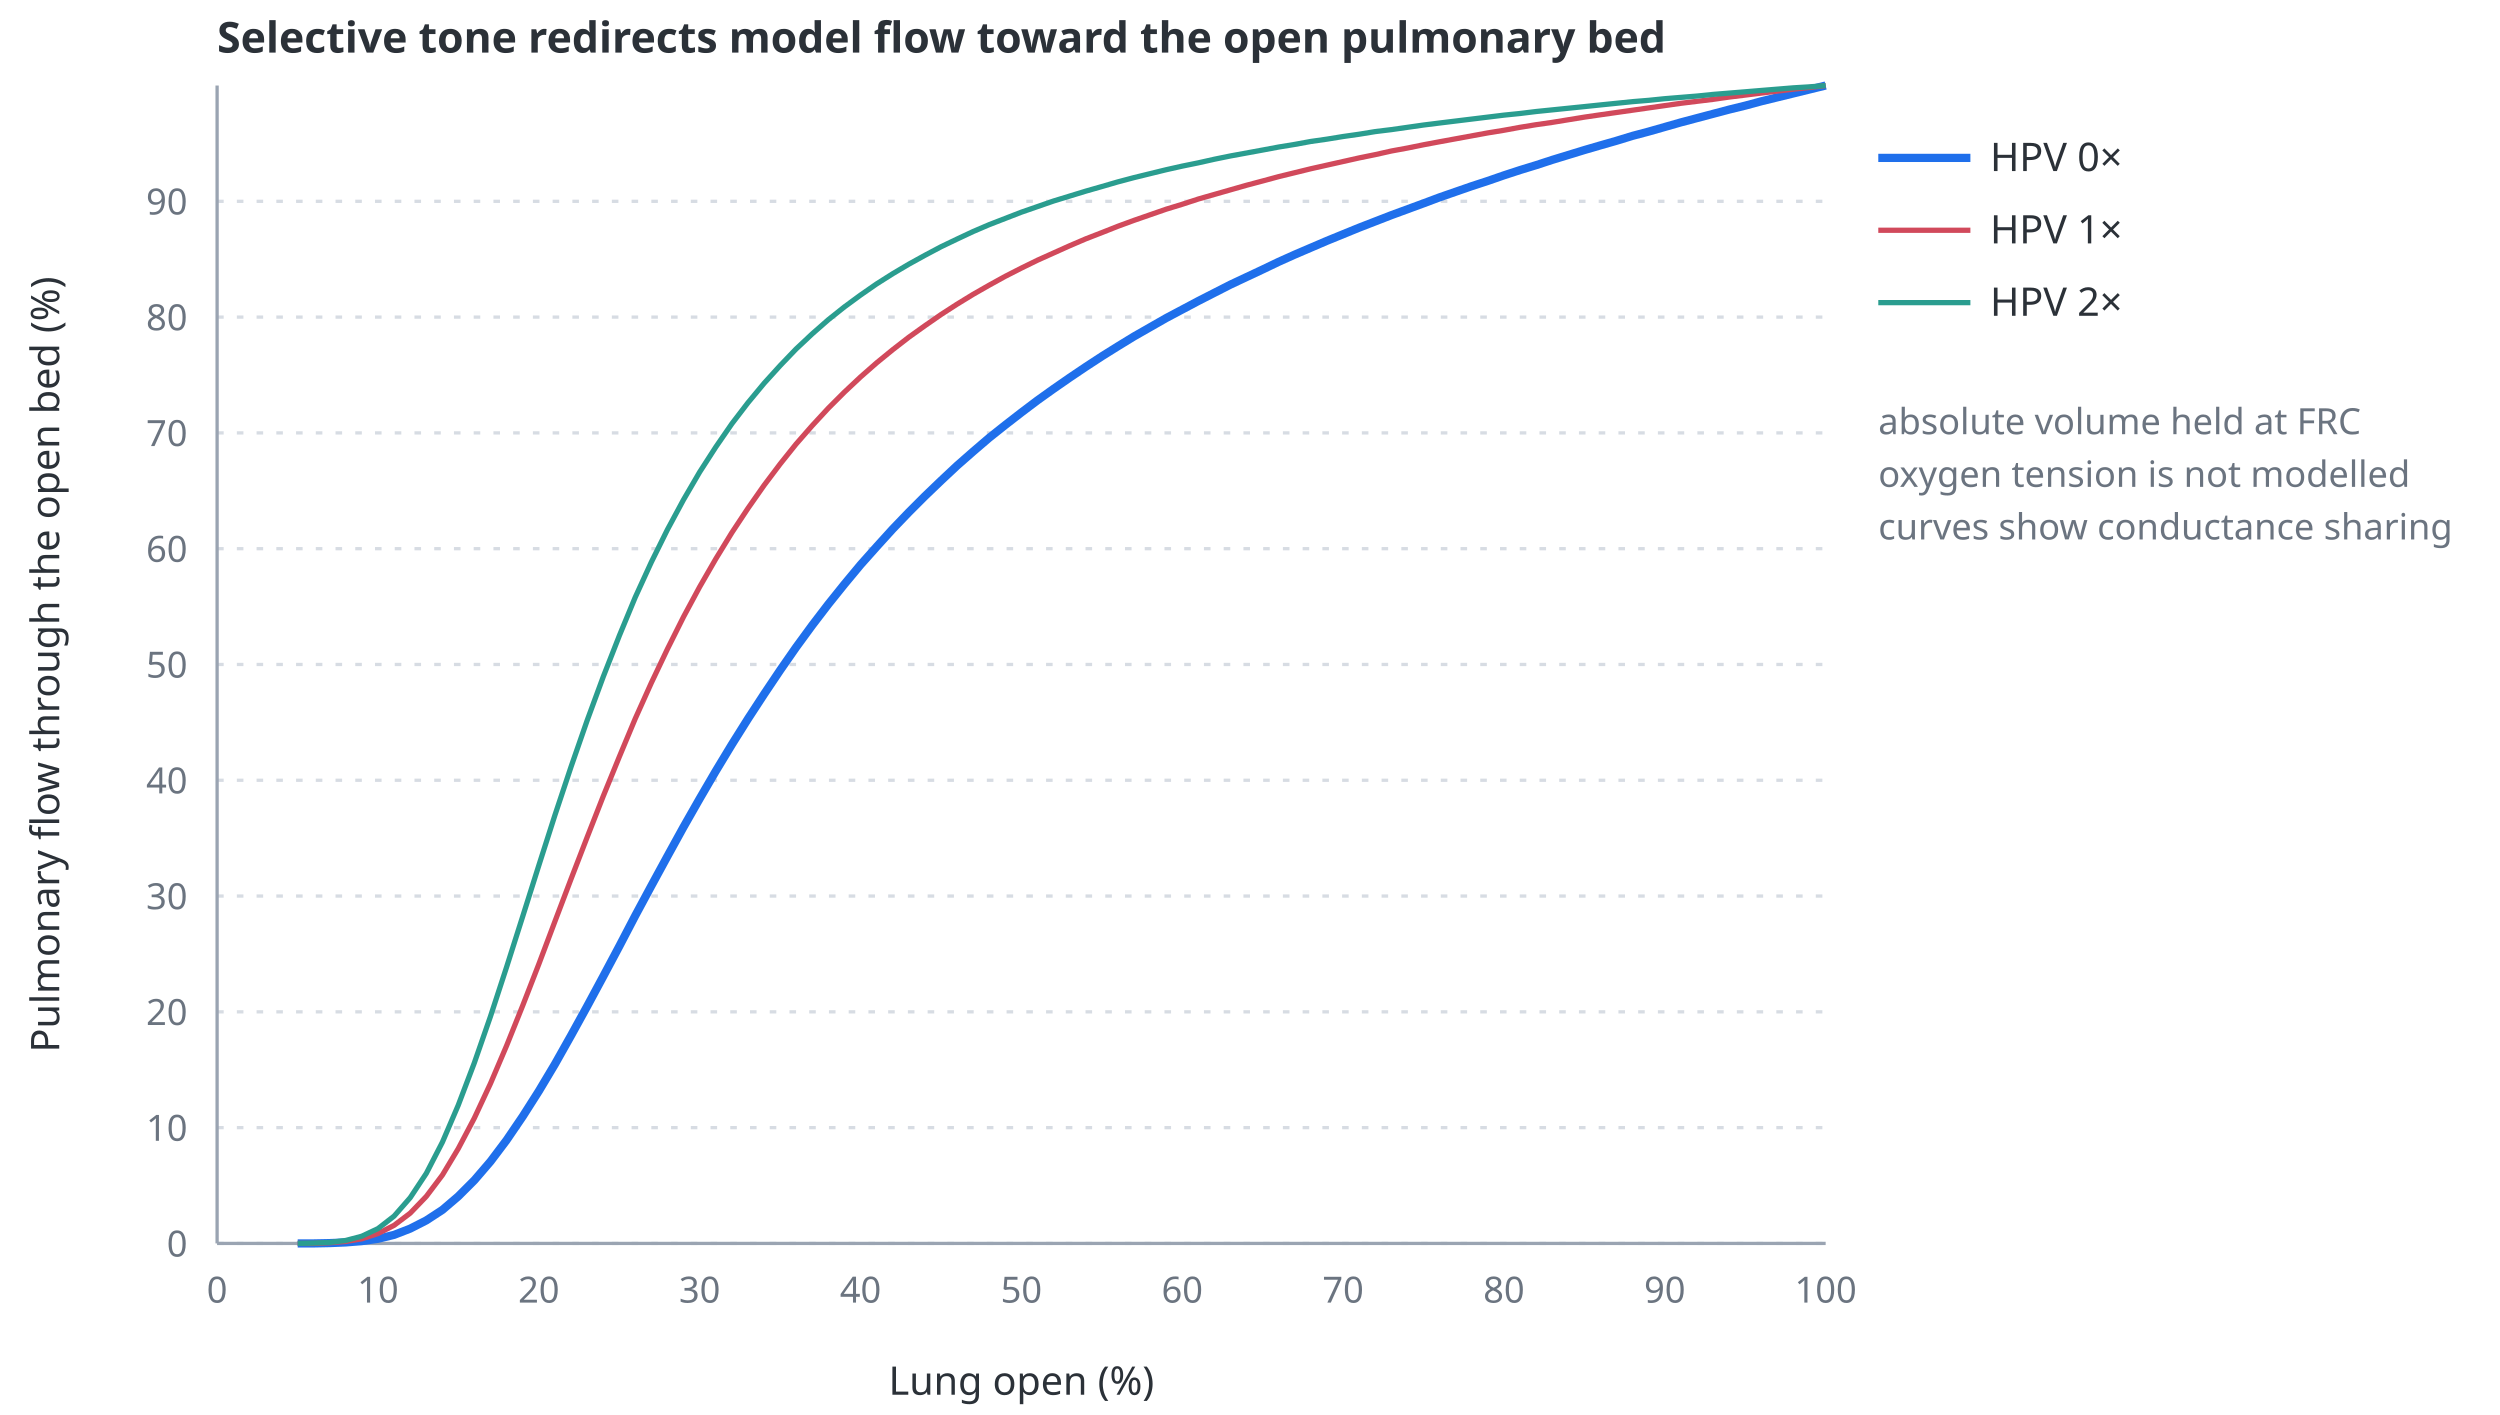
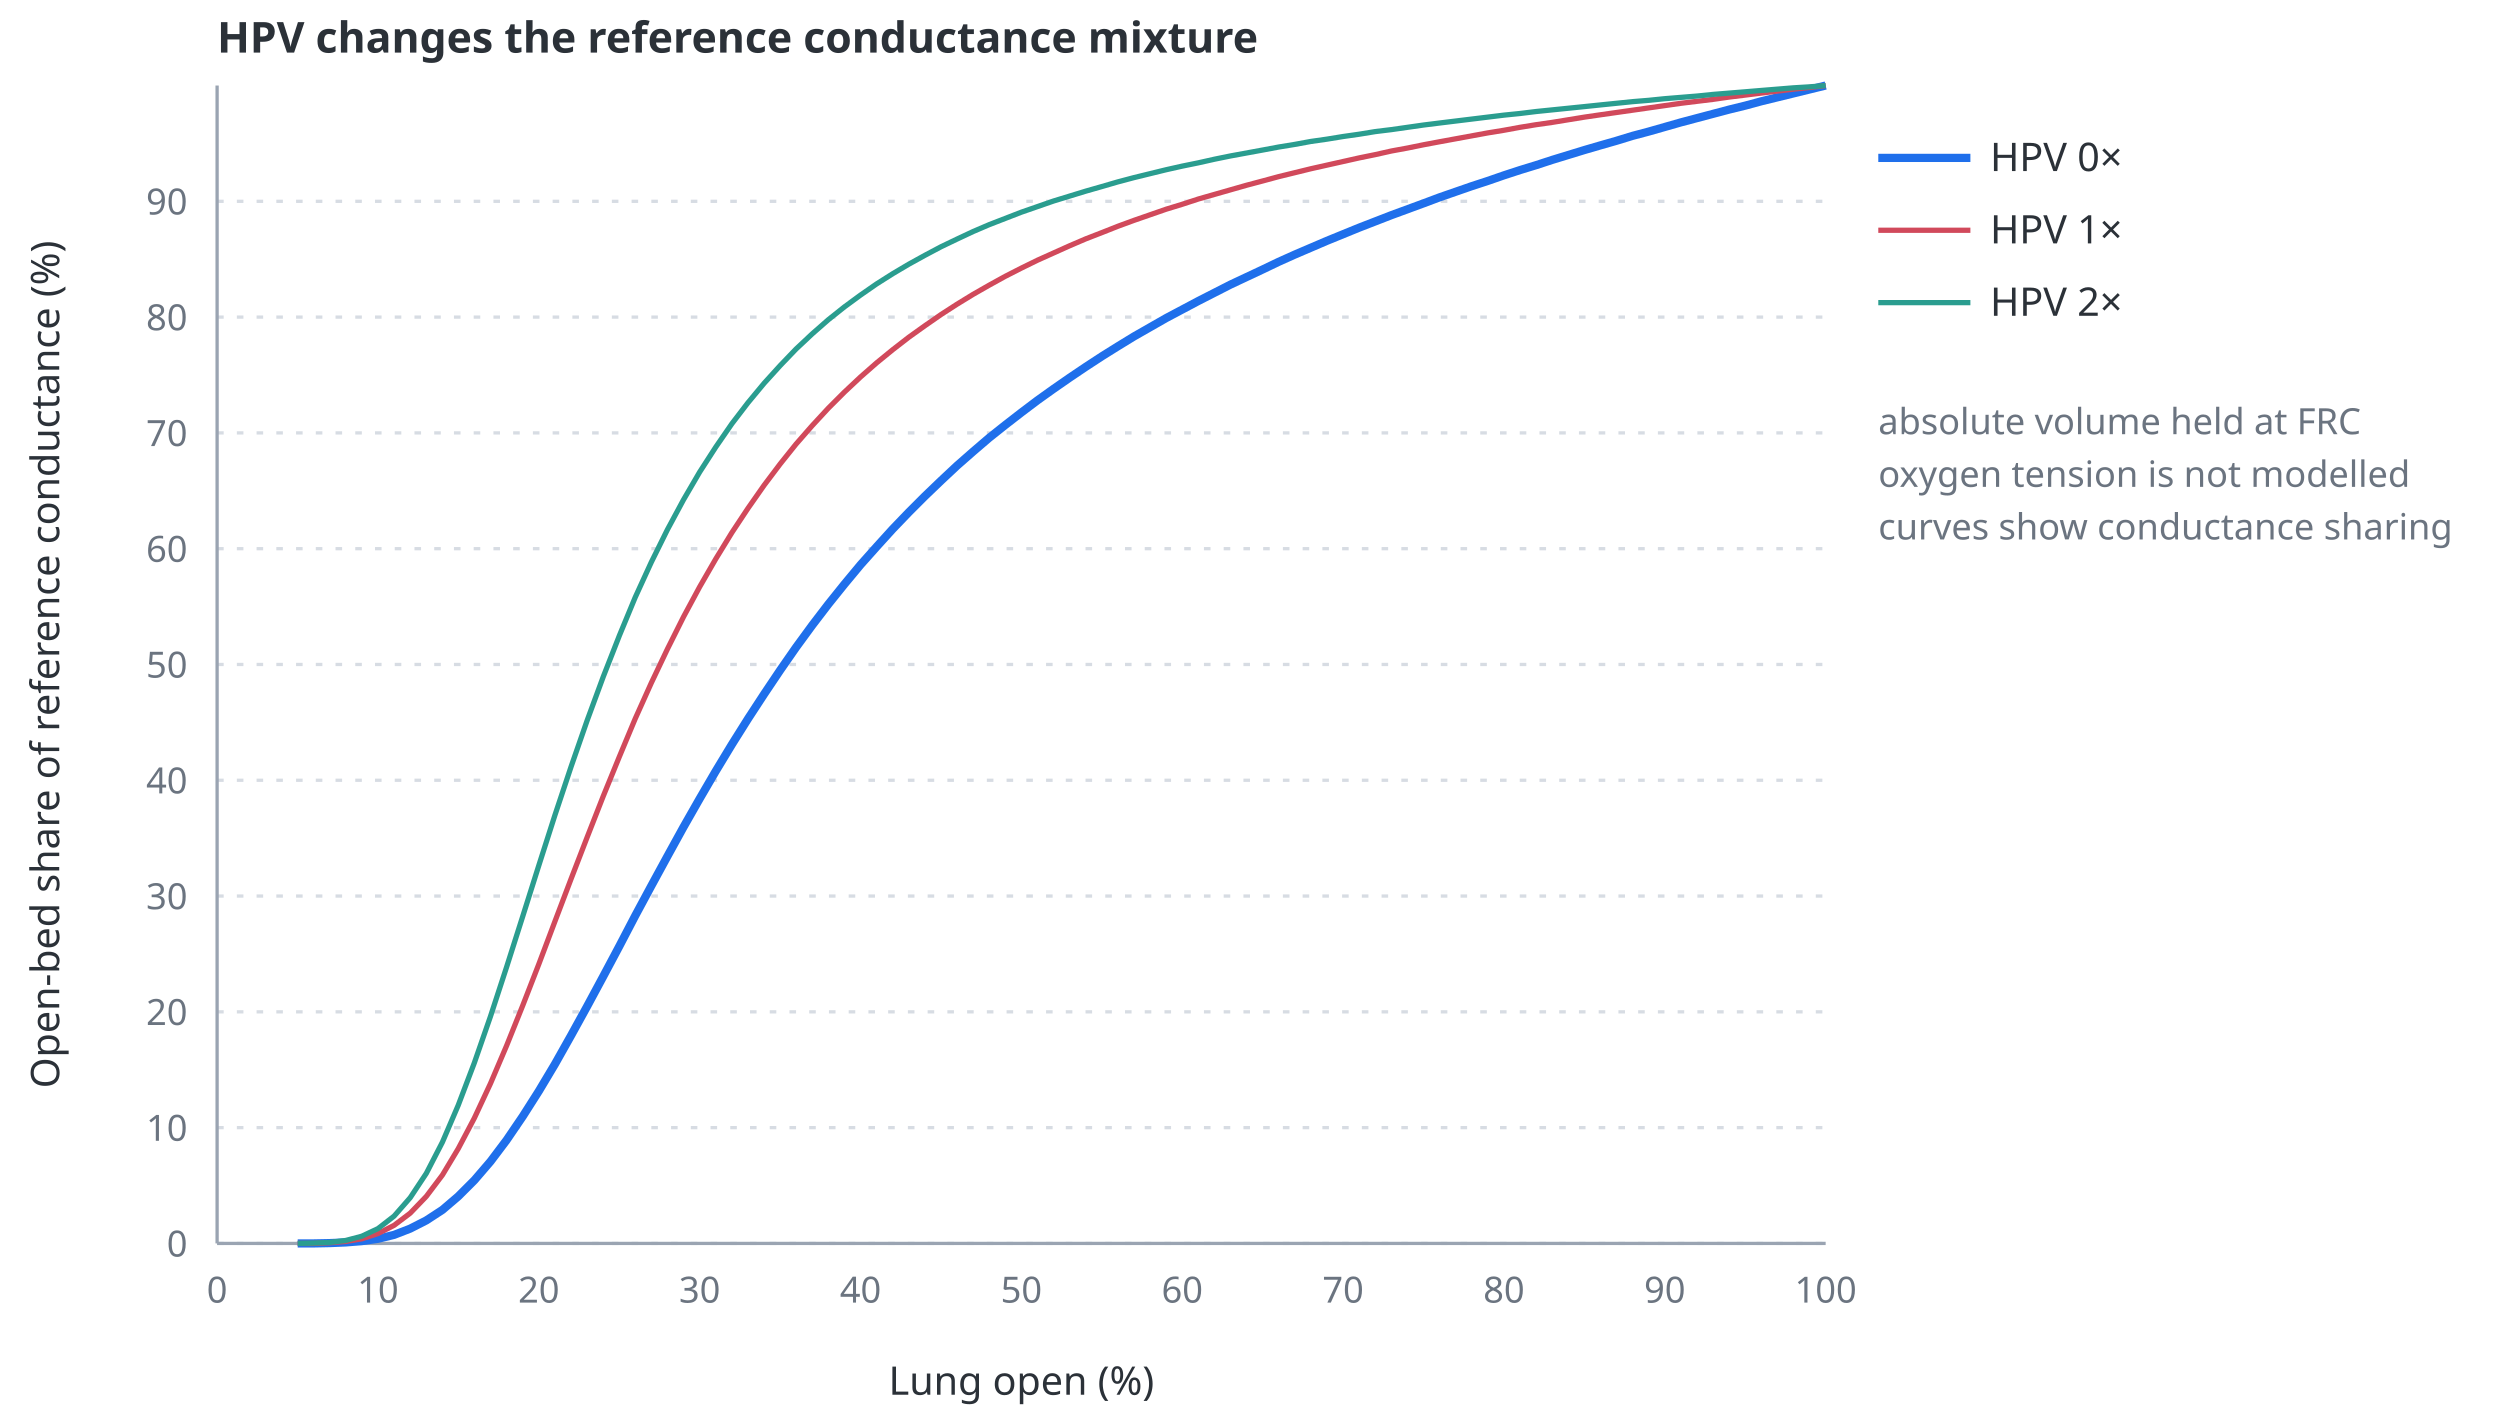
- <svg xmlns="http://www.w3.org/2000/svg" viewBox="0 0 760 430" class="arthur-fig" role="img" aria-label="Selective tone redirects model flow toward the open pulmonary bed">
+ <svg xmlns="http://www.w3.org/2000/svg" viewBox="0 0 760 430" class="arthur-fig" role="img" aria-label="HPV changes the reference conductance mixture">
  <style>
  svg.arthur-fig .bg { fill: none }
  svg.arthur-fig .axis { stroke: var(--fig-axis, #9aa4b2); stroke-width: 1 }
  svg.arthur-fig .grid { stroke: var(--fig-grid, #d7dce3); stroke-width: 1; stroke-dasharray: 2 4 }
  svg.arthur-fig .tick { fill: var(--fig-muted, #6b7480); font: 11px system-ui, sans-serif }
  svg.arthur-fig .label { fill: var(--fig-text, #2b3138); font: 12px system-ui, sans-serif }
  svg.arthur-fig .title { fill: var(--fig-text, #2b3138); font: 600 13px system-ui, sans-serif }
  svg.arthur-fig .lm { stroke: var(--fig-grid, #d7dce3); stroke-width: 1 }
  svg.arthur-fig .lm-text { fill: var(--fig-muted, #6b7480); font: 600 11px system-ui, sans-serif }
  svg.arthur-fig .total { stroke: var(--fig-total, #1f6feb); stroke-width: 2.5; fill: none }
  svg.arthur-fig .alv { stroke: var(--fig-alv, #d1495b); stroke-width: 1.6; fill: none; stroke-dasharray: 6 3 }
  svg.arthur-fig .extra { stroke: var(--fig-extra, #2a9d8f); stroke-width: 1.6; fill: none; stroke-dasharray: 6 3 }
  svg.arthur-fig .nadir { stroke: var(--fig-total, #1f6feb); stroke-width: 1; stroke-dasharray: 3 3 }
  svg.arthur-fig .dot { fill: var(--fig-total, #1f6feb); stroke: none }
  @media (prefers-color-scheme: dark) {
    svg.arthur-fig .axis { stroke: #5b6472 }
    svg.arthur-fig .grid, svg.arthur-fig .lm { stroke: #363d47 }
    svg.arthur-fig .tick, svg.arthur-fig .lm-text { fill: #8b95a3 }
    svg.arthur-fig .label, svg.arthur-fig .title { fill: #d6dbe2 }
    svg.arthur-fig .total, svg.arthur-fig .nadir { stroke: #58a6ff }
    svg.arthur-fig .dot { fill: #58a6ff }
    svg.arthur-fig .alv { stroke: #f08c9a }
    svg.arthur-fig .extra { stroke: #4fd1c1 }
  }
</style>
  <rect class="bg" width="760" height="430" />
-   <text class="title" x="66" y="16">Selective tone redirects model flow toward the open pulmonary bed</text>
+   <text class="title" x="66" y="16">HPV changes the reference conductance mixture</text>
  <line class="grid" x1="66" y1="378.0" x2="555" y2="378.0" />
  <text class="tick" x="57" y="382.0" text-anchor="end">0</text>
  <line class="grid" x1="66" y1="342.8" x2="555" y2="342.8" />
  <text class="tick" x="57" y="346.8" text-anchor="end">10</text>
  <line class="grid" x1="66" y1="307.6" x2="555" y2="307.6" />
  <text class="tick" x="57" y="311.6" text-anchor="end">20</text>
  <line class="grid" x1="66" y1="272.4" x2="555" y2="272.4" />
  <text class="tick" x="57" y="276.4" text-anchor="end">30</text>
  <line class="grid" x1="66" y1="237.2" x2="555" y2="237.2" />
  <text class="tick" x="57" y="241.2" text-anchor="end">40</text>
  <line class="grid" x1="66" y1="202.0" x2="555" y2="202.0" />
  <text class="tick" x="57" y="206.0" text-anchor="end">50</text>
  <line class="grid" x1="66" y1="166.8" x2="555" y2="166.8" />
  <text class="tick" x="57" y="170.8" text-anchor="end">60</text>
  <line class="grid" x1="66" y1="131.6" x2="555" y2="131.6" />
  <text class="tick" x="57" y="135.6" text-anchor="end">70</text>
  <line class="grid" x1="66" y1="96.4" x2="555" y2="96.4" />
  <text class="tick" x="57" y="100.4" text-anchor="end">80</text>
  <line class="grid" x1="66" y1="61.2" x2="555" y2="61.2" />
  <text class="tick" x="57" y="65.2" text-anchor="end">90</text>
  <text class="tick" x="66.0" y="396" text-anchor="middle">0</text>
  <text class="tick" x="114.9" y="396" text-anchor="middle">10</text>
  <text class="tick" x="163.8" y="396" text-anchor="middle">20</text>
  <text class="tick" x="212.7" y="396" text-anchor="middle">30</text>
  <text class="tick" x="261.6" y="396" text-anchor="middle">40</text>
  <text class="tick" x="310.5" y="396" text-anchor="middle">50</text>
  <text class="tick" x="359.4" y="396" text-anchor="middle">60</text>
  <text class="tick" x="408.3" y="396" text-anchor="middle">70</text>
  <text class="tick" x="457.2" y="396" text-anchor="middle">80</text>
  <text class="tick" x="506.1" y="396" text-anchor="middle">90</text>
  <text class="tick" x="555.0" y="396" text-anchor="middle">100</text>
  <line class="axis" x1="66" y1="26" x2="66" y2="378" />
  <line class="axis" x1="66" y1="378.0" x2="555" y2="378.0" />
  <path class="total" style="stroke-dasharray:none" d="M90.5 378.0 L95.3 378.0 L100.2 377.9 L105.1 377.7 L110.0 377.3 L114.9 376.6 L119.8 375.4 L124.7 373.5 L129.6 371.0 L134.5 367.8 L139.3 363.7 L144.2 358.8 L149.1 353.1 L154.0 346.6 L158.9 339.4 L163.8 331.7 L168.7 323.5 L173.6 314.8 L178.5 305.9 L183.4 296.8 L188.3 287.6 L193.1 278.4 L198.0 269.3 L202.9 260.3 L207.8 251.4 L212.7 242.8 L217.6 234.4 L222.5 226.3 L227.4 218.5 L232.3 211.0 L237.2 203.7 L242.0 196.8 L246.9 190.1 L251.8 183.7 L256.7 177.6 L261.6 171.7 L266.5 166.2 L271.4 160.8 L276.3 155.7 L281.2 150.8 L286.1 146.1 L290.9 141.6 L295.8 137.3 L300.7 133.1 L305.6 129.2 L310.5 125.4 L315.4 121.7 L320.3 118.2 L325.2 114.8 L330.1 111.5 L335.0 108.3 L339.8 105.3 L344.7 102.3 L349.6 99.5 L354.5 96.7 L359.4 94.1 L364.3 91.5 L369.2 89.0 L374.1 86.5 L379.0 84.2 L383.9 81.9 L388.7 79.6 L393.6 77.4 L398.5 75.3 L403.4 73.2 L408.3 71.2 L413.2 69.2 L418.1 67.3 L423.0 65.4 L427.9 63.6 L432.8 61.8 L437.6 60.0 L442.5 58.3 L447.4 56.6 L452.3 55.0 L457.2 53.3 L462.1 51.7 L467.0 50.2 L471.9 48.6 L476.8 47.1 L481.7 45.6 L486.5 44.2 L491.4 42.8 L496.3 41.3 L501.2 40.0 L506.1 38.6 L511.0 37.2 L515.9 35.9 L520.8 34.6 L525.7 33.3 L530.6 32.1 L535.4 30.8 L540.3 29.6 L545.2 28.4 L550.1 27.2 L555.0 26.0" />
  <path class="alv" style="stroke-dasharray:none" d="M90.5 378.0 L95.3 378.0 L100.2 377.8 L105.1 377.4 L110.0 376.6 L114.9 375.0 L119.8 372.5 L124.7 368.8 L129.6 363.7 L134.5 357.2 L139.3 349.2 L144.2 339.9 L149.1 329.4 L154.0 317.9 L158.9 305.7 L163.8 293.1 L168.7 280.1 L173.6 267.2 L178.5 254.5 L183.4 242.0 L188.3 230.0 L193.1 218.5 L198.0 207.6 L202.9 197.3 L207.8 187.5 L212.7 178.4 L217.6 169.9 L222.5 161.9 L227.4 154.5 L232.3 147.5 L237.2 141.0 L242.0 135.0 L246.9 129.4 L251.8 124.1 L256.7 119.2 L261.6 114.6 L266.5 110.3 L271.4 106.3 L276.3 102.5 L281.2 99.0 L286.1 95.6 L290.9 92.5 L295.8 89.5 L300.7 86.7 L305.6 84.0 L310.5 81.5 L315.4 79.1 L320.3 76.9 L325.2 74.7 L330.1 72.6 L335.0 70.7 L339.8 68.8 L344.7 67.0 L349.6 65.3 L354.5 63.6 L359.4 62.1 L364.3 60.5 L369.2 59.1 L374.1 57.7 L379.0 56.3 L383.9 55.0 L388.7 53.7 L393.6 52.5 L398.5 51.3 L403.4 50.2 L408.3 49.1 L413.2 48.0 L418.1 47.0 L423.0 45.9 L427.9 45.0 L432.8 44.0 L437.6 43.1 L442.5 42.2 L447.4 41.3 L452.3 40.4 L457.2 39.6 L462.1 38.7 L467.0 37.9 L471.9 37.2 L476.8 36.4 L481.7 35.6 L486.5 34.9 L491.4 34.2 L496.3 33.5 L501.2 32.8 L506.1 32.1 L511.0 31.4 L515.9 30.8 L520.8 30.2 L525.7 29.5 L530.6 28.9 L535.4 28.3 L540.3 27.7 L545.2 27.1 L550.1 26.6 L555.0 26.0" />
  <path class="extra" style="stroke-dasharray:none" d="M90.5 378.0 L95.3 377.9 L100.2 377.7 L105.1 377.1 L110.0 375.8 L114.9 373.5 L119.8 369.7 L124.7 364.1 L129.6 356.7 L134.5 347.2 L139.3 336.0 L144.2 323.1 L149.1 309.0 L154.0 294.0 L158.9 278.6 L163.8 263.1 L168.7 247.8 L173.6 233.1 L178.5 219.0 L183.4 205.7 L188.3 193.2 L193.1 181.6 L198.0 170.9 L202.9 161.0 L207.8 151.9 L212.7 143.5 L217.6 135.9 L222.5 128.8 L227.4 122.4 L232.3 116.5 L237.2 111.1 L242.0 106.1 L246.9 101.5 L251.8 97.2 L256.7 93.3 L261.6 89.7 L266.5 86.3 L271.4 83.2 L276.3 80.3 L281.2 77.6 L286.1 75.0 L290.9 72.7 L295.8 70.4 L300.7 68.3 L305.6 66.4 L310.5 64.5 L315.4 62.8 L320.3 61.1 L325.2 59.6 L330.1 58.1 L335.0 56.7 L339.8 55.3 L344.7 54.0 L349.6 52.8 L354.5 51.6 L359.4 50.5 L364.3 49.5 L369.2 48.4 L374.1 47.4 L379.0 46.5 L383.9 45.6 L388.7 44.7 L393.6 43.9 L398.5 43.0 L403.4 42.3 L408.3 41.5 L413.2 40.8 L418.1 40.0 L423.0 39.4 L427.9 38.7 L432.8 38.0 L437.6 37.4 L442.5 36.8 L447.4 36.2 L452.3 35.6 L457.2 35.0 L462.1 34.5 L467.0 33.9 L471.9 33.4 L476.8 32.9 L481.7 32.4 L486.5 31.9 L491.4 31.4 L496.3 30.9 L501.2 30.5 L506.1 30.0 L511.0 29.6 L515.9 29.2 L520.8 28.7 L525.7 28.3 L530.6 27.9 L535.4 27.5 L540.3 27.1 L545.2 26.7 L550.1 26.4 L555.0 26.0" />
-   <text class="label" transform="translate(18 202) rotate(-90)" text-anchor="middle">Pulmonary flow through the open bed (%)</text>
+   <text class="label" transform="translate(18 202) rotate(-90)" text-anchor="middle">Open-bed share of reference conductance (%)</text>
  <text class="label" x="310.5" y="424" text-anchor="middle">Lung open (%)</text>
  <line class="total" style="stroke-dasharray:none" x1="571" y1="48" x2="599" y2="48" />
  <text class="label" x="605" y="52">HPV 0×</text>
  <line class="alv" style="stroke-dasharray:none" x1="571" y1="70" x2="599" y2="70" />
  <text class="label" x="605" y="74">HPV 1×</text>
  <line class="extra" style="stroke-dasharray:none" x1="571" y1="92" x2="599" y2="92" />
  <text class="label" x="605" y="96">HPV 2×</text>
  <text class="tick" x="571" y="132">absolute volume held at FRC</text>
  <text class="tick" x="571" y="148">oxygen tension is not modelled</text>
  <text class="tick" x="571" y="164">curves show conductance sharing</text>
</svg>
